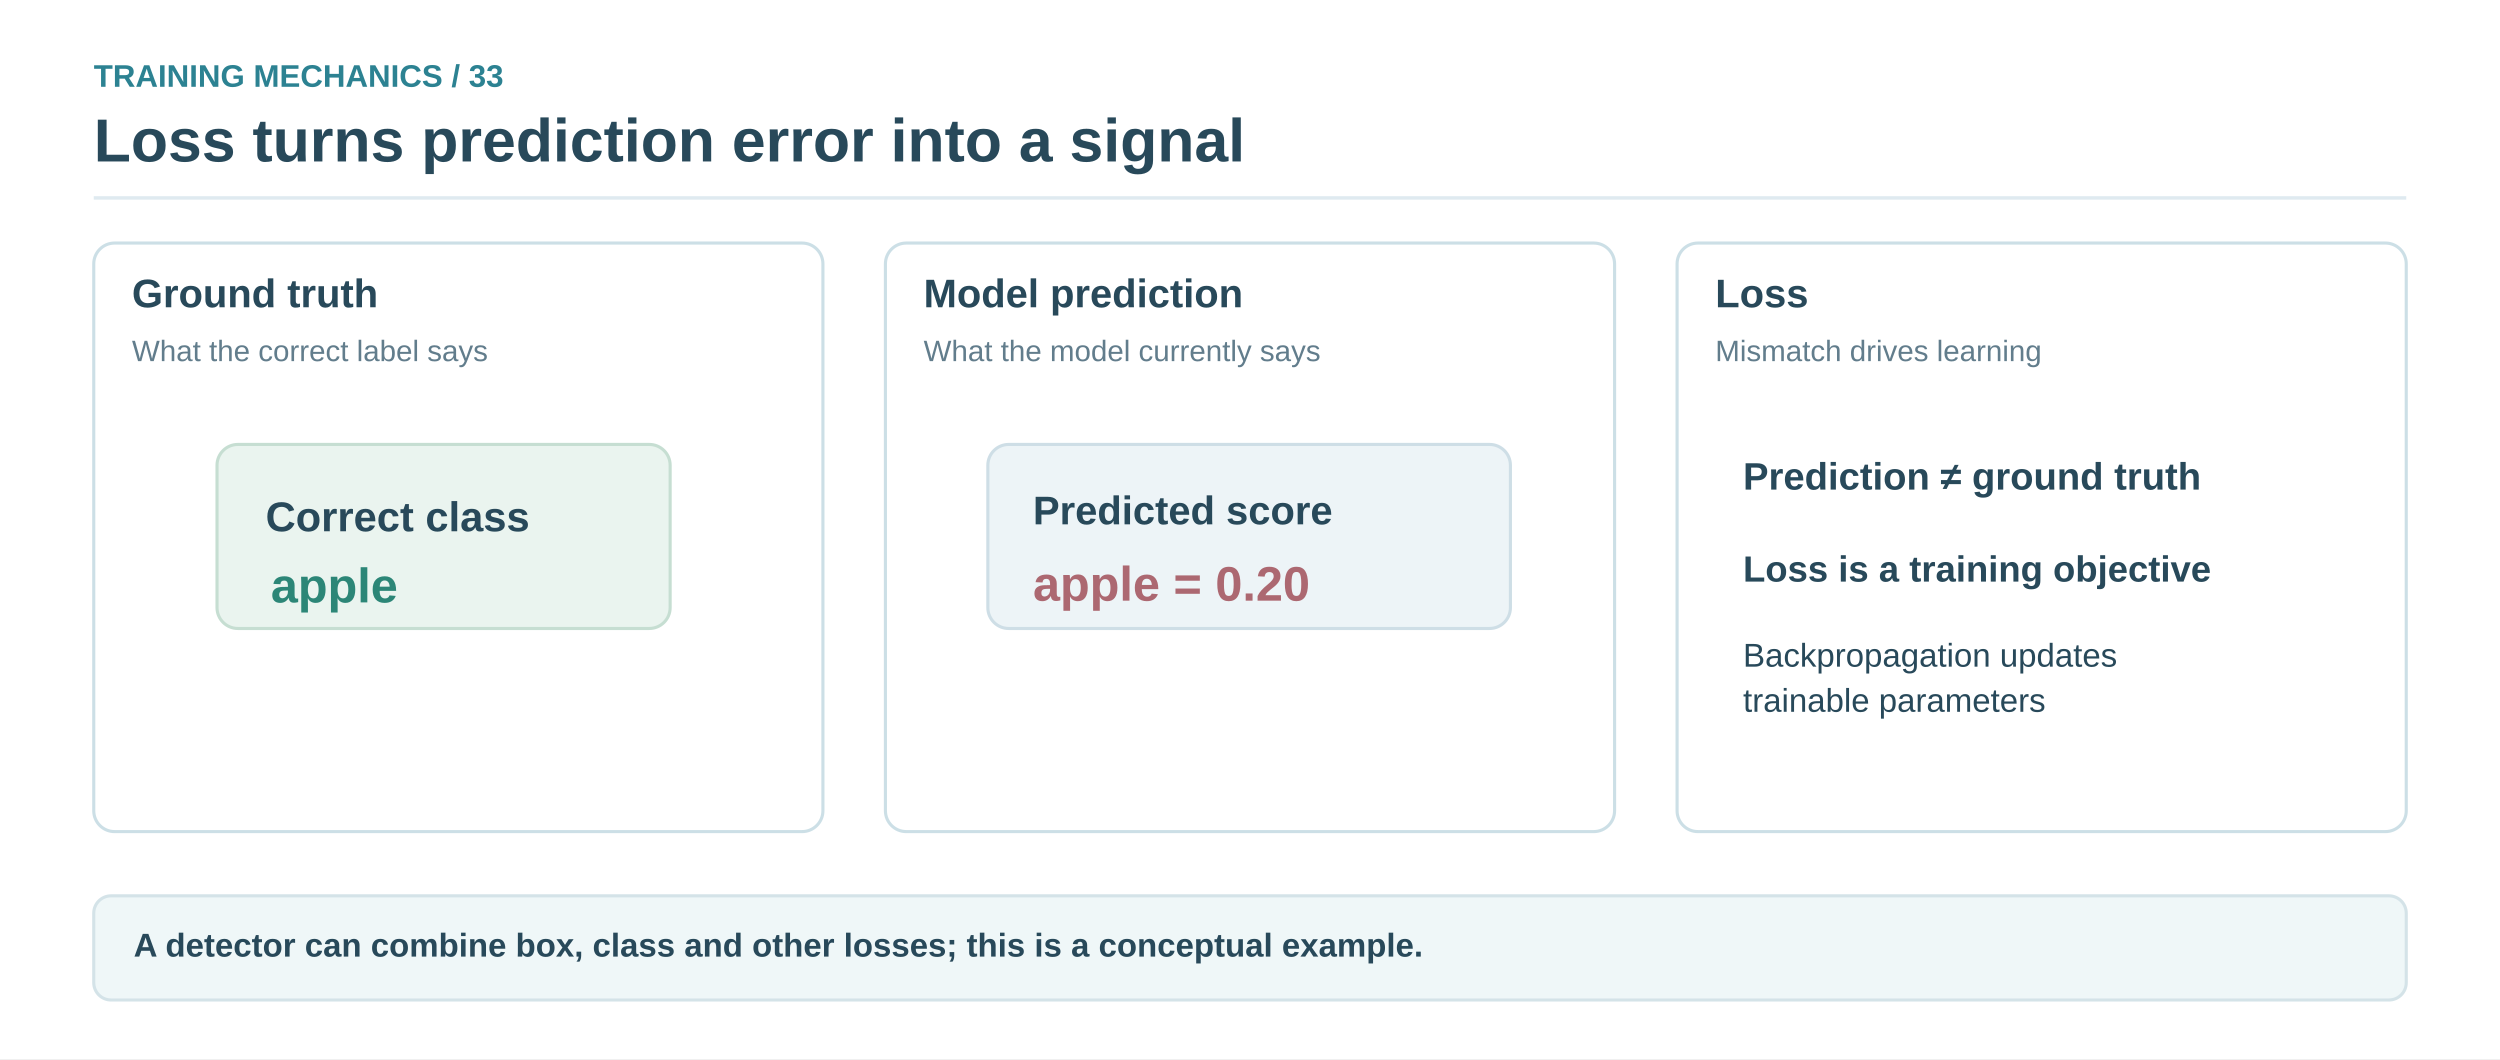
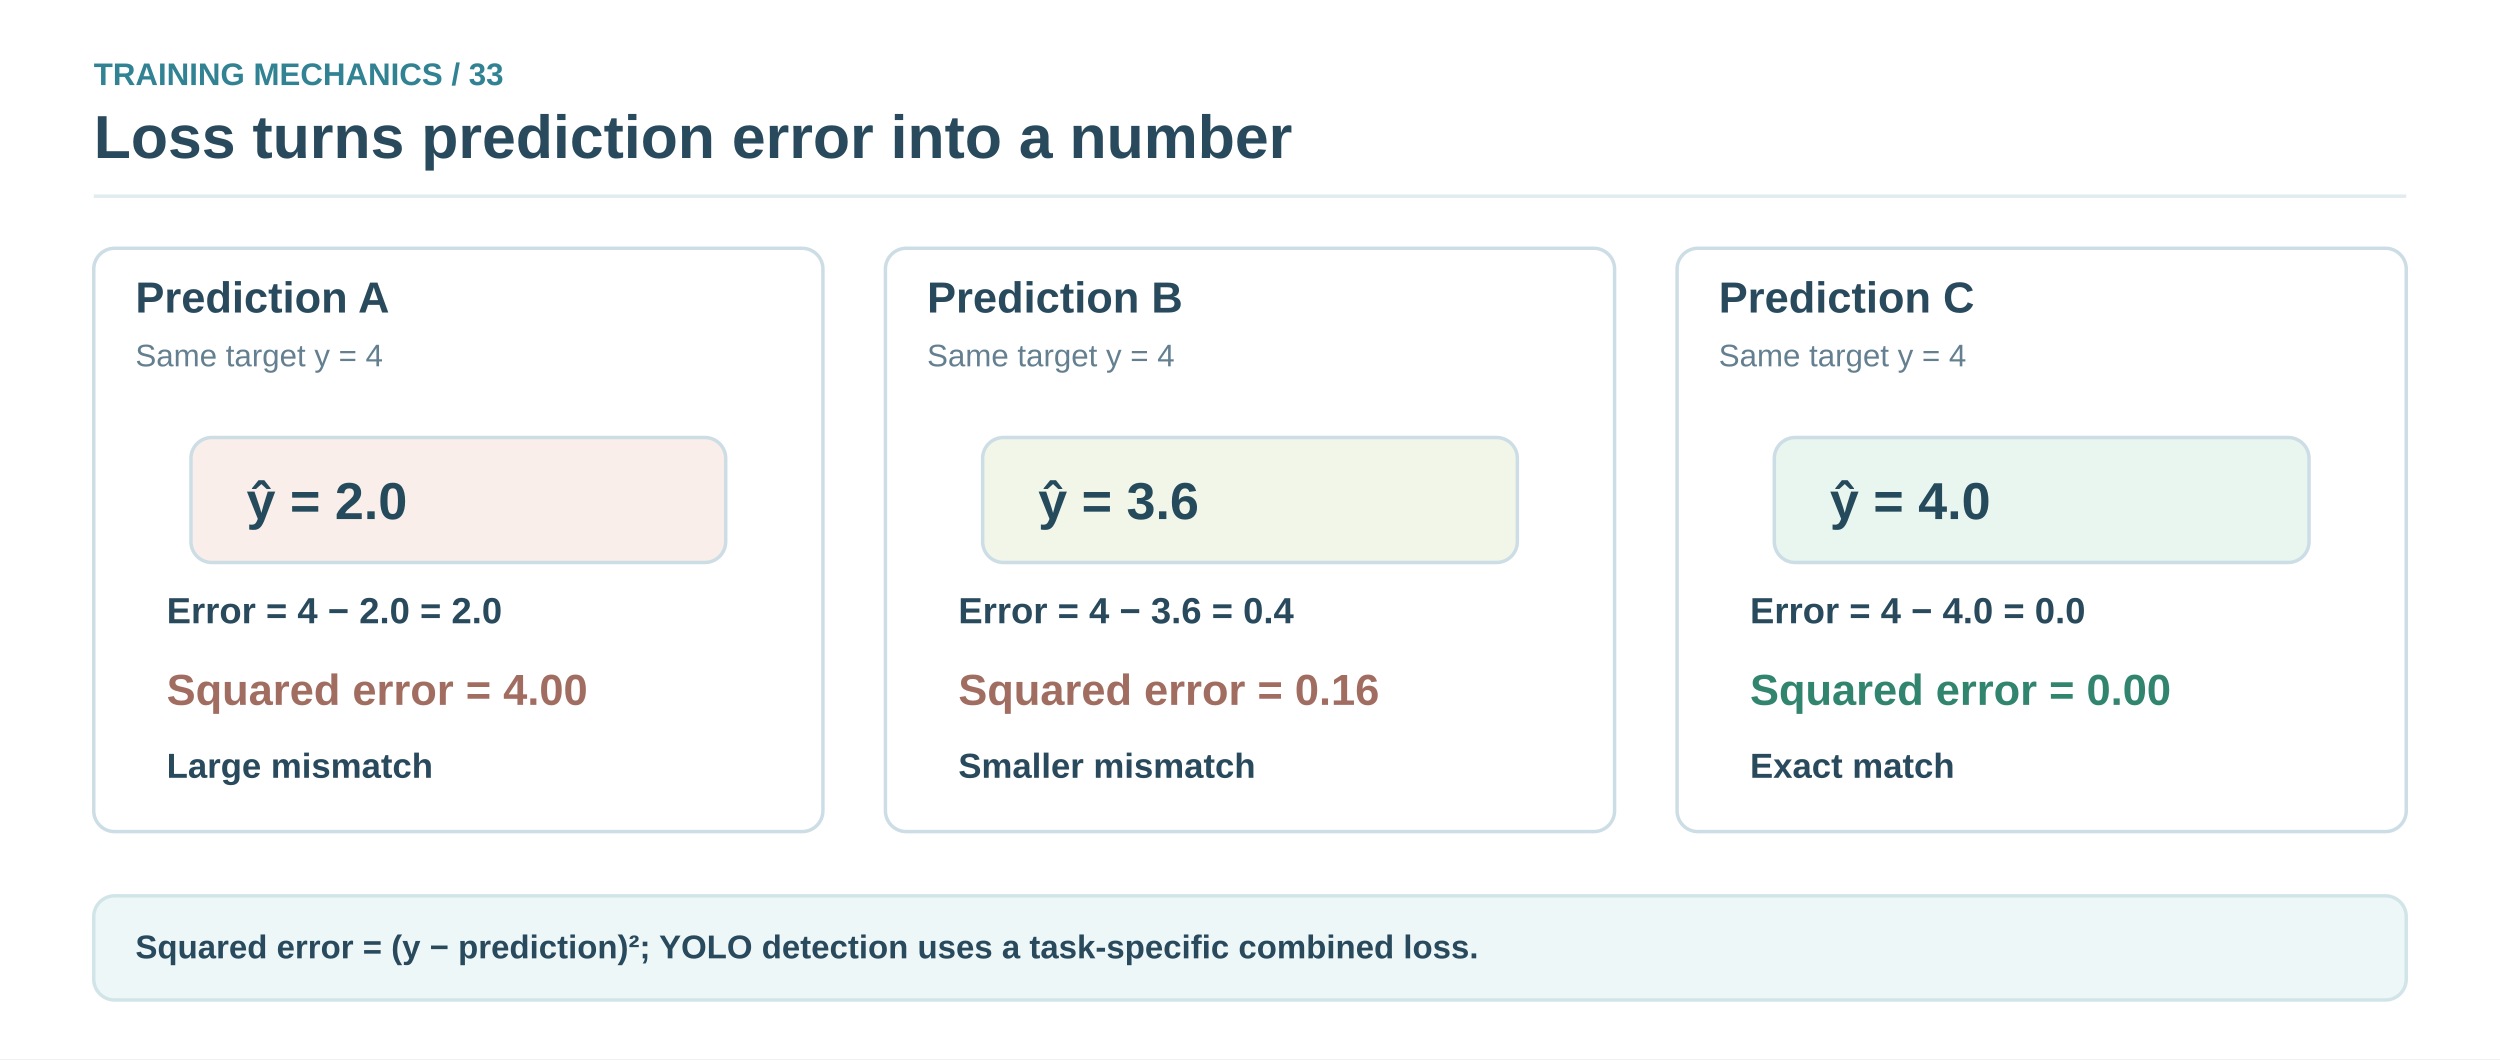
- <svg xmlns="http://www.w3.org/2000/svg" width="1440" height="610" viewBox="0 0 1440 610" role="img" aria-label="Loss turns prediction error into a signal">
-   <defs>
-     <marker id="ar" markerWidth="6" markerHeight="6" refX="5" refY="3" orient="auto">
-       <path d="M0 0L6 3L0 6Z" fill="#7597a5" />
-     </marker>
-   </defs>
+ <svg xmlns="http://www.w3.org/2000/svg" width="1440" height="610" viewBox="0 0 1440 610" role="img" aria-label="Squared error decreases as prediction approaches the target">
  <rect width="1440" height="610" fill="white" />
-   <text x="54" y="50" text-anchor="start" font-size="18" font-weight="800" fill="#2c8292" font-family="Arial,Helvetica,sans-serif">TRAINING MECHANICS / 33</text>
-   <text x="54" y="93" text-anchor="start" font-size="35" font-weight="800" fill="#28495a" font-family="Arial,Helvetica,sans-serif">Loss turns prediction error into a signal</text>
-   <path d="M54 114H1386" stroke="#dfeaf0" stroke-width="2" />
-   <rect x="54" y="140" width="420" height="339" rx="12" fill="#fff" stroke="#ccdfe6" stroke-width="1.8" />
-   <text x="76" y="177" text-anchor="start" font-size="23" font-weight="700" fill="#28495a" font-family="Arial,Helvetica,sans-serif">Ground truth</text>
-   <text x="76" y="208" text-anchor="start" font-size="17" font-weight="500" fill="#627d8c" font-family="Arial,Helvetica,sans-serif">What the correct label says</text>
-   <rect x="125" y="256" width="261" height="106" rx="12" fill="#eaf4ef" stroke="#c6ded2" stroke-width="1.8" />
-   <text x="153" y="306" text-anchor="start" font-size="24" font-weight="700" fill="#28495a" font-family="Arial,Helvetica,sans-serif">Correct class</text>
-   <text x="156" y="347" text-anchor="start" font-size="28" font-weight="800" fill="#2c8677" font-family="Arial,Helvetica,sans-serif">apple</text>
-   <rect x="510" y="140" width="420" height="339" rx="12" fill="#fff" stroke="#ccdfe6" stroke-width="1.8" />
-   <text x="532" y="177" text-anchor="start" font-size="23" font-weight="700" fill="#28495a" font-family="Arial,Helvetica,sans-serif">Model prediction</text>
-   <text x="532" y="208" text-anchor="start" font-size="17" font-weight="500" fill="#627d8c" font-family="Arial,Helvetica,sans-serif">What the model currently says</text>
-   <rect x="569" y="256" width="301" height="106" rx="12" fill="#edf4f7" stroke="#cedee6" stroke-width="1.8" />
-   <text x="595" y="302" text-anchor="start" font-size="23" font-weight="700" fill="#28495a" font-family="Arial,Helvetica,sans-serif">Predicted score</text>
-   <text x="595" y="346" text-anchor="start" font-size="28" font-weight="800" fill="#ac6871" font-family="Arial,Helvetica,sans-serif">apple = 0.20</text>
-   <rect x="966" y="140" width="420" height="339" rx="12" fill="#fff" stroke="#ccdfe6" stroke-width="1.8" />
-   <text x="988" y="177" text-anchor="start" font-size="23" font-weight="700" fill="#28495a" font-family="Arial,Helvetica,sans-serif">Loss</text>
-   <text x="988" y="208" text-anchor="start" font-size="17" font-weight="500" fill="#627d8c" font-family="Arial,Helvetica,sans-serif">Mismatch drives learning</text>
-   <text x="1004" y="282" text-anchor="start" font-size="22" font-weight="700" fill="#28495a" font-family="Arial,Helvetica,sans-serif">Prediction ≠ ground truth</text>
-   <text x="1004" y="335" text-anchor="start" font-size="21" font-weight="700" fill="#28495a" font-family="Arial,Helvetica,sans-serif">Loss is a training objective</text>
-   <text x="1004" y="384" text-anchor="start" font-size="19" font-weight="500" fill="#28495a" font-family="Arial,Helvetica,sans-serif">Backpropagation updates</text>
-   <text x="1004" y="410" text-anchor="start" font-size="19" font-weight="500" fill="#28495a" font-family="Arial,Helvetica,sans-serif">trainable parameters</text>
-   <rect x="54" y="516" width="1332" height="60" rx="10" fill="#eff7f8" stroke="#d4e3e8" stroke-width="1.8" />
-   <text x="77" y="551" text-anchor="start" font-size="19" font-weight="700" fill="#28495a" font-family="Arial,Helvetica,sans-serif">A detector can combine box, class and other losses; this is a conceptual example.</text>
+   <text x="54" y="49" font-family="Arial,Helvetica,sans-serif" font-size="18" font-weight="700" fill="#318393">TRAINING MECHANICS / 33</text>
+   <text x="54" y="91" font-family="Arial,Helvetica,sans-serif" font-size="35" font-weight="700" fill="#294a5d">Loss turns prediction error into a number</text>
+   <path d="M54 113H1386" stroke="#e2ebef" stroke-width="2" />
+   <rect x="54" y="143" width="420" height="336" rx="12" fill="#fff" stroke="#ccdde5" stroke-width="2" />
+   <text x="78" y="180" font-family="Arial,Helvetica,sans-serif" font-size="25" font-weight="700" fill="#294a5d">Prediction A</text>
+   <text x="78" y="211" font-family="Arial,Helvetica,sans-serif" font-size="18" font-weight="500" fill="#648090">Same target y = 4</text>
+   <rect x="110" y="252" width="308" height="72" rx="12" fill="#f9eee9" stroke="#ccdde5" stroke-width="2" />
+   <text x="142" y="299" font-family="Arial,Helvetica,sans-serif" font-size="30" font-weight="700" fill="#254a5c">ŷ = 2.0</text>
+   <text x="96" y="359" font-family="Arial,Helvetica,sans-serif" font-size="21" font-weight="700" fill="#294a5d">Error = 4 − 2.0 = 2.0</text>
+   <text x="96" y="406" font-family="Arial,Helvetica,sans-serif" font-size="25" font-weight="700" fill="#a16d60">Squared error = 4.00</text>
+   <text x="96" y="448" font-family="Arial,Helvetica,sans-serif" font-size="20" font-weight="700" fill="#294a5d">Large mismatch</text>
+   <rect x="510" y="143" width="420" height="336" rx="12" fill="#fff" stroke="#ccdde5" stroke-width="2" />
+   <text x="534" y="180" font-family="Arial,Helvetica,sans-serif" font-size="25" font-weight="700" fill="#294a5d">Prediction B</text>
+   <text x="534" y="211" font-family="Arial,Helvetica,sans-serif" font-size="18" font-weight="500" fill="#648090">Same target y = 4</text>
+   <rect x="566" y="252" width="308" height="72" rx="12" fill="#f1f6e9" stroke="#ccdde5" stroke-width="2" />
+   <text x="598" y="299" font-family="Arial,Helvetica,sans-serif" font-size="30" font-weight="700" fill="#254a5c">ŷ = 3.6</text>
+   <text x="552" y="359" font-family="Arial,Helvetica,sans-serif" font-size="21" font-weight="700" fill="#294a5d">Error = 4 − 3.6 = 0.4</text>
+   <text x="552" y="406" font-family="Arial,Helvetica,sans-serif" font-size="25" font-weight="700" fill="#a16d60">Squared error = 0.16</text>
+   <text x="552" y="448" font-family="Arial,Helvetica,sans-serif" font-size="20" font-weight="700" fill="#294a5d">Smaller mismatch</text>
+   <rect x="966" y="143" width="420" height="336" rx="12" fill="#fff" stroke="#ccdde5" stroke-width="2" />
+   <text x="990" y="180" font-family="Arial,Helvetica,sans-serif" font-size="25" font-weight="700" fill="#294a5d">Prediction C</text>
+   <text x="990" y="211" font-family="Arial,Helvetica,sans-serif" font-size="18" font-weight="500" fill="#648090">Same target y = 4</text>
+   <rect x="1022" y="252" width="308" height="72" rx="12" fill="#e9f5ef" stroke="#ccdde5" stroke-width="2" />
+   <text x="1054" y="299" font-family="Arial,Helvetica,sans-serif" font-size="30" font-weight="700" fill="#254a5c">ŷ = 4.0</text>
+   <text x="1008" y="359" font-family="Arial,Helvetica,sans-serif" font-size="21" font-weight="700" fill="#294a5d">Error = 4 − 4.0 = 0.0</text>
+   <text x="1008" y="406" font-family="Arial,Helvetica,sans-serif" font-size="25" font-weight="700" fill="#31846d">Squared error = 0.00</text>
+   <text x="1008" y="448" font-family="Arial,Helvetica,sans-serif" font-size="20" font-weight="700" fill="#294a5d">Exact match</text>
+   <rect x="54" y="516" width="1332" height="60" rx="12" fill="#eef7f8" stroke="#d1e5e8" stroke-width="2" />
+   <text x="78" y="552" font-family="Arial,Helvetica,sans-serif" font-size="19" font-weight="700" fill="#294a5d">Squared error = (y − prediction)²; YOLO detection uses a task-specific combined loss.</text>
</svg>
